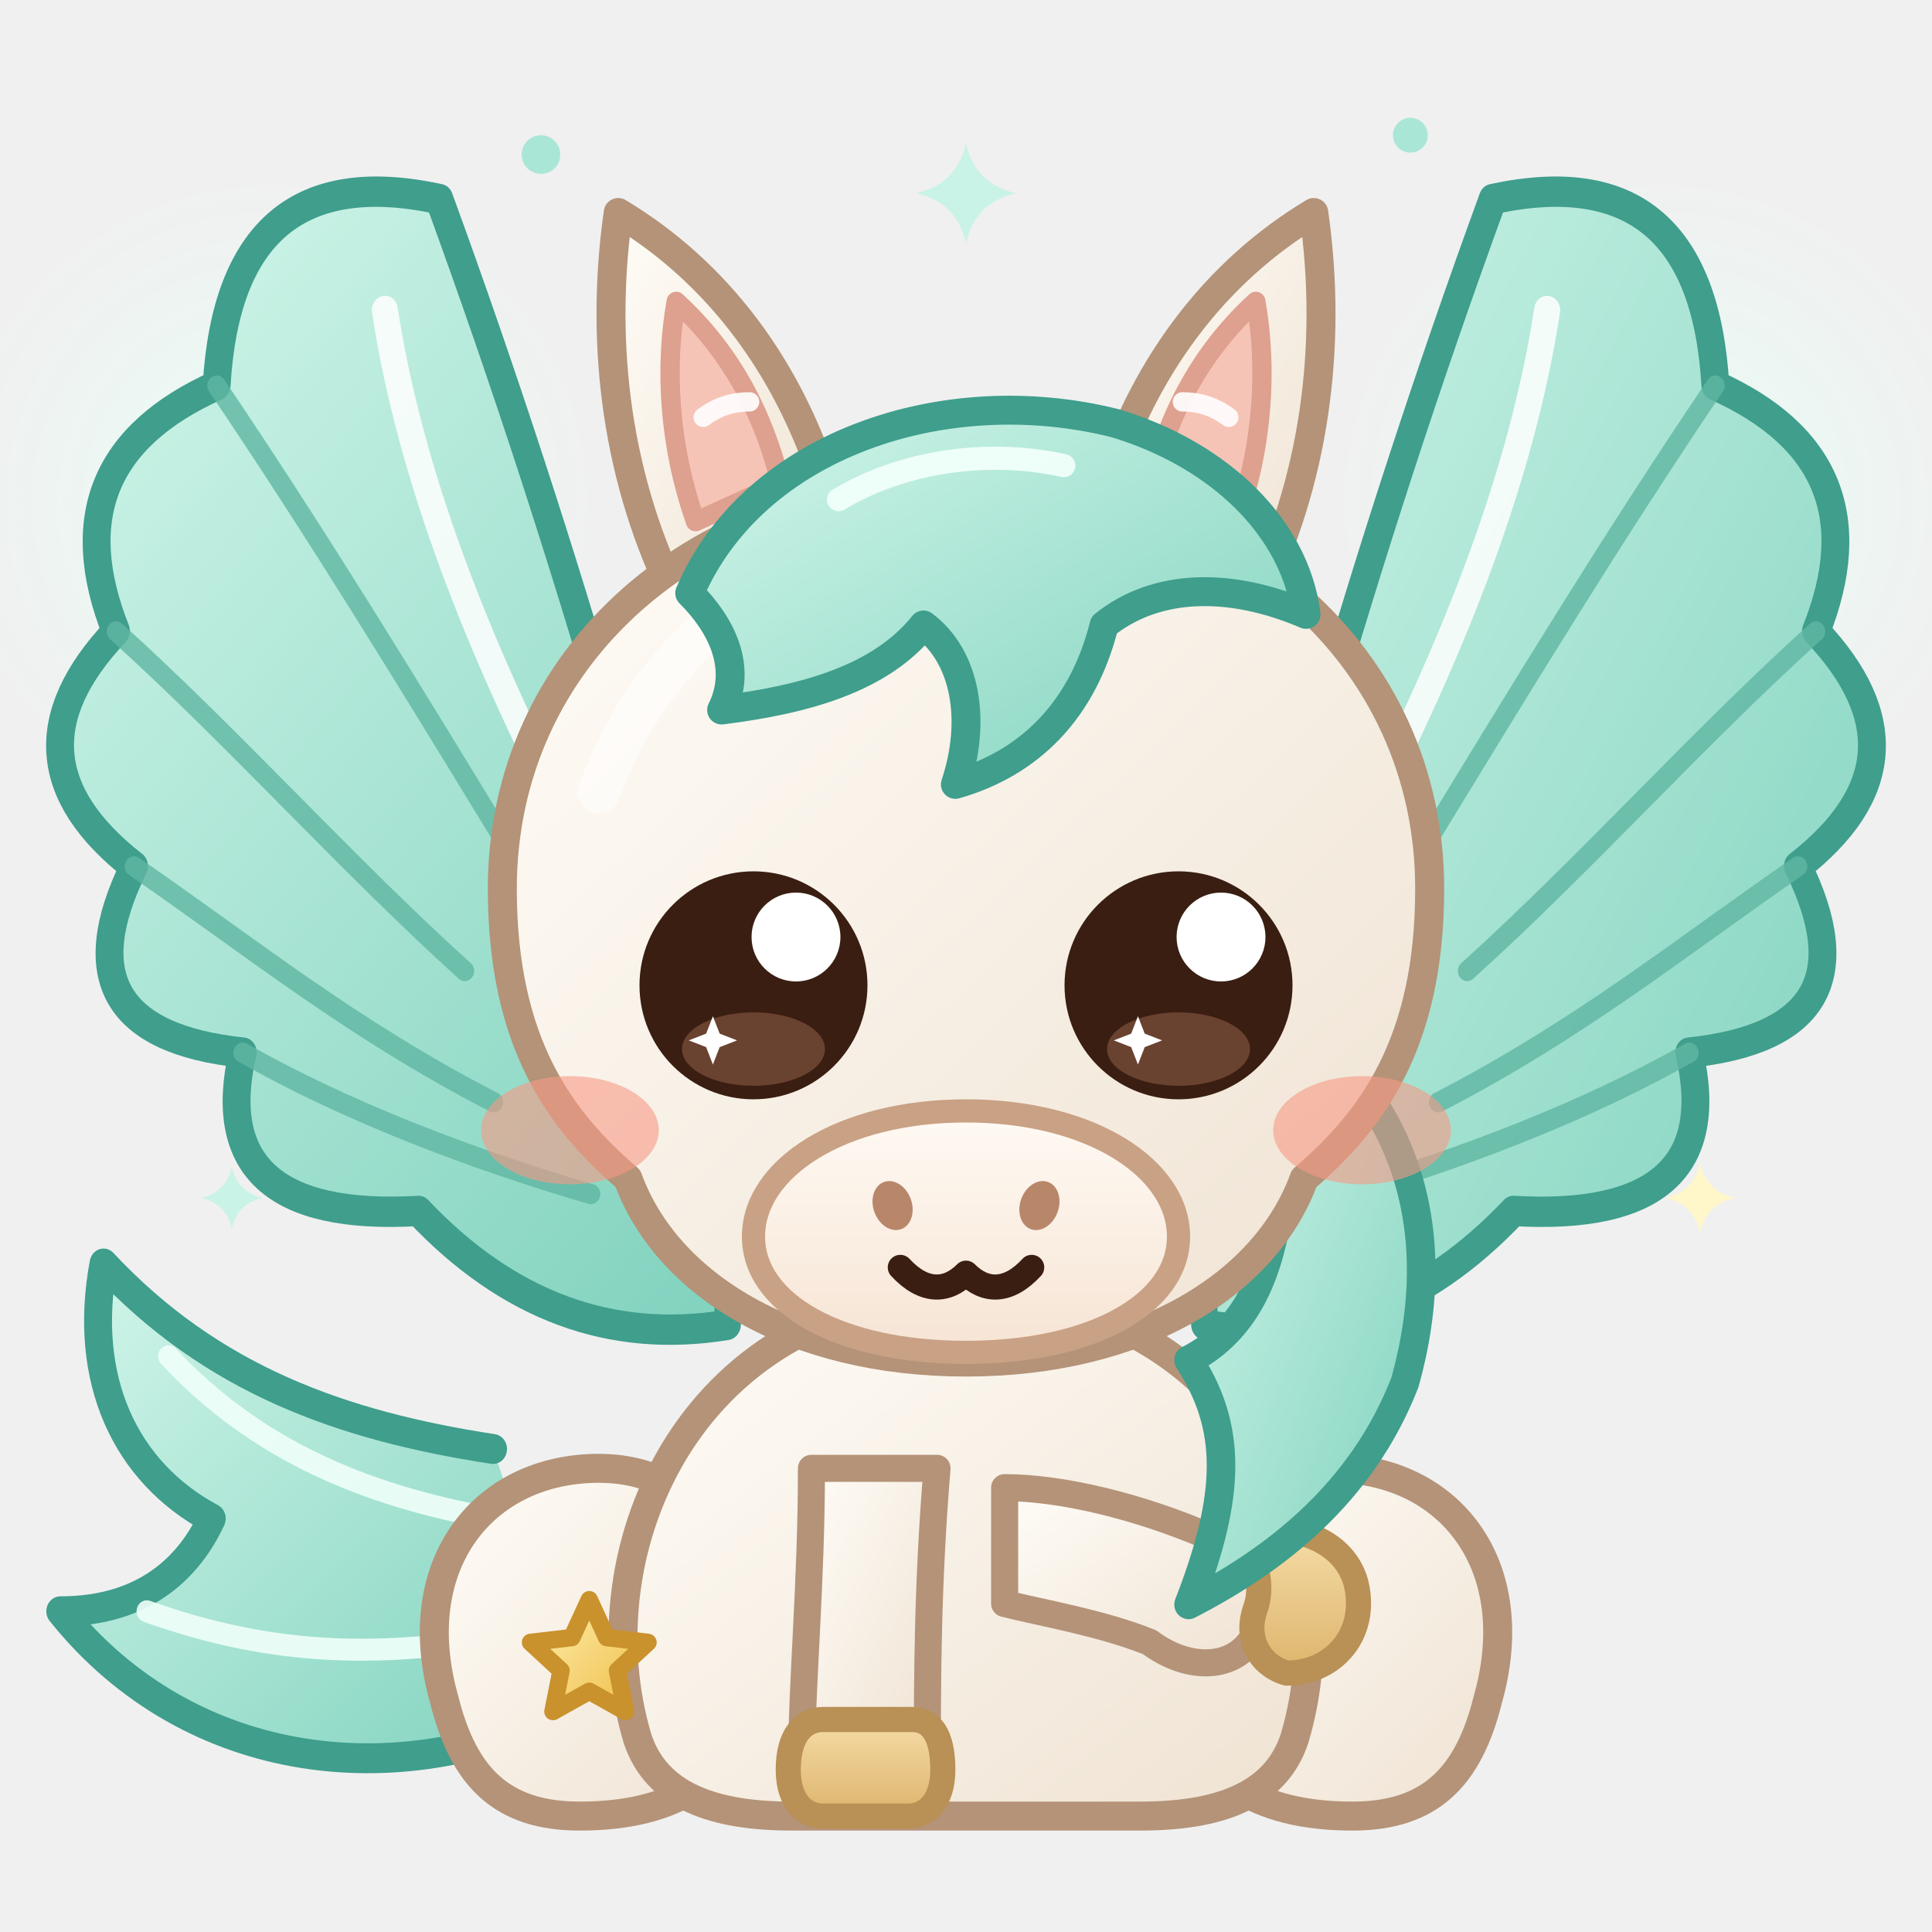
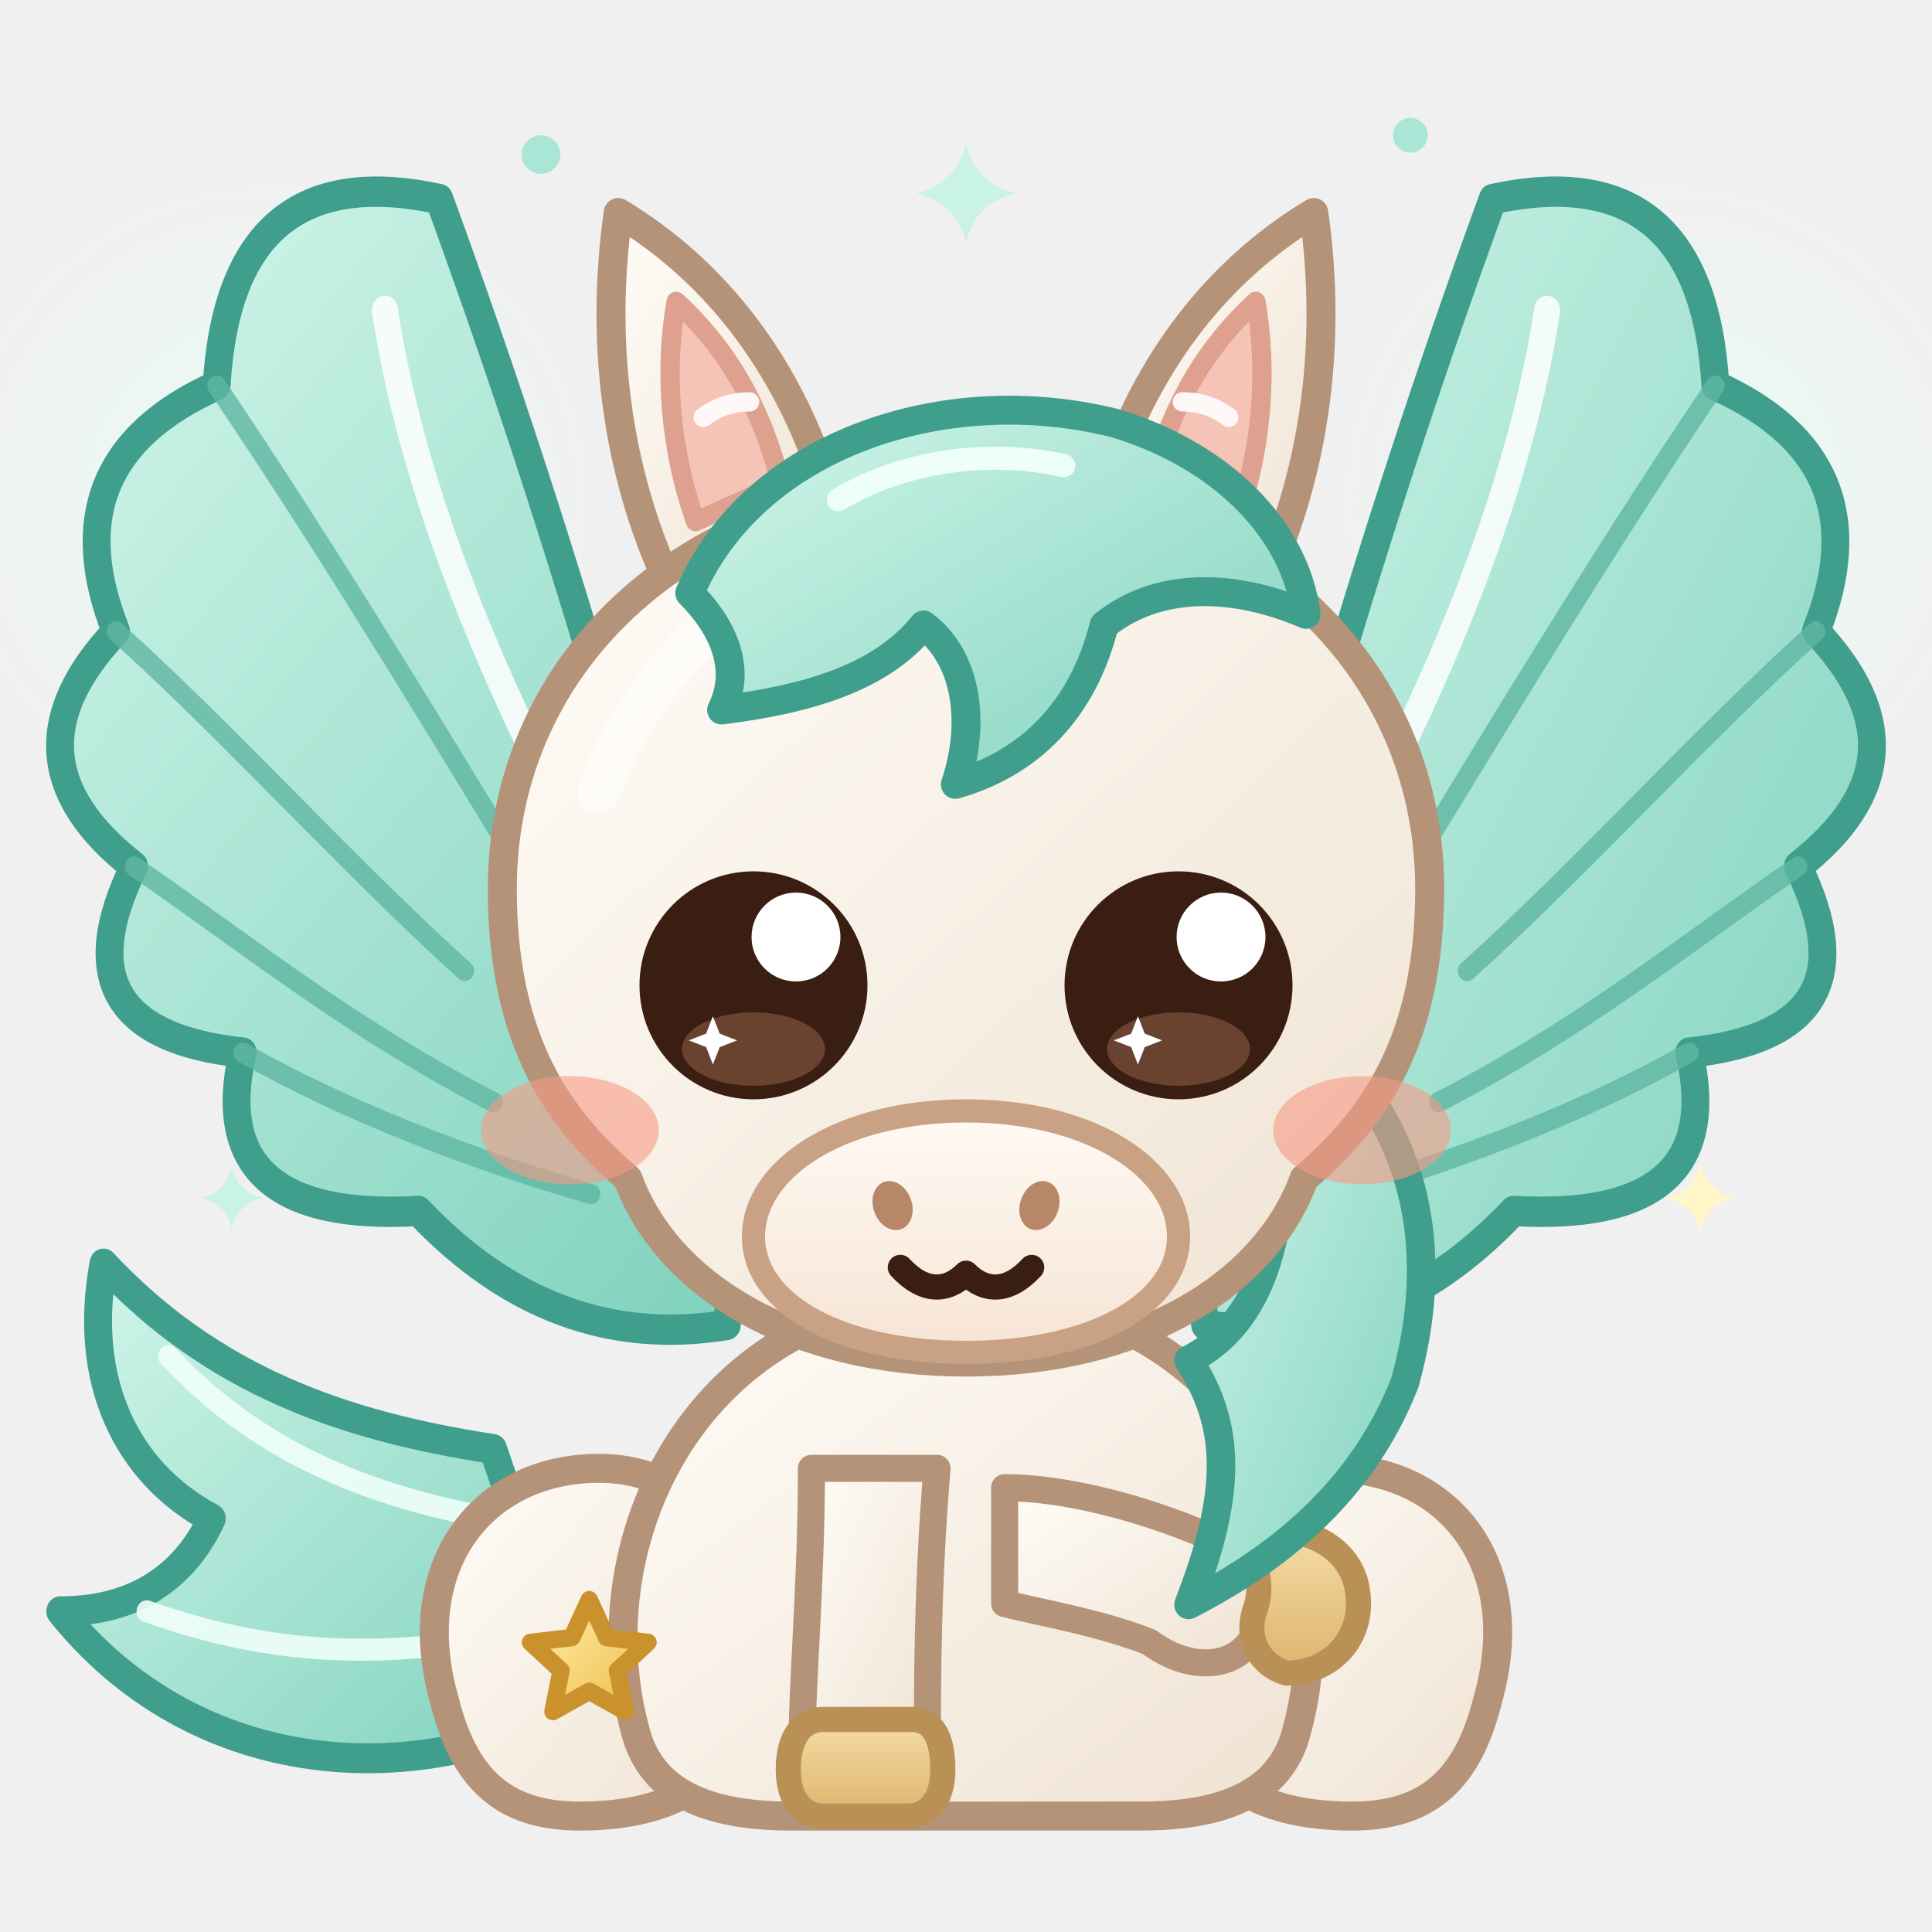
<svg xmlns="http://www.w3.org/2000/svg" viewBox="0 0 100 100" width="480" height="480">
  <defs>
    <linearGradient id="nimbus-f4-body" x1="0" y1="0" x2="1" y2="1">
      <stop offset="0" stop-color="#fffdf8" />
      <stop offset="1" stop-color="#efe2d2" />
    </linearGradient>
    <linearGradient id="nimbus-f4-mint" x1="0" y1="0" x2="1" y2="1">
      <stop offset="0" stop-color="#d2f6ea" />
      <stop offset="1" stop-color="#80d2be" />
    </linearGradient>
    <linearGradient id="nimbus-f4-muzzle" x1="0" y1="0" x2="0" y2="1">
      <stop offset="0" stop-color="#fffaf4" />
      <stop offset="1" stop-color="#f6e4d4" />
    </linearGradient>
    <linearGradient id="nimbus-f4-hoof" x1="0" y1="0" x2="0" y2="1">
      <stop offset="0" stop-color="#f5dca6" />
      <stop offset="1" stop-color="#ddb46c" />
    </linearGradient>
    <radialGradient id="nimbus-f4-glow">
      <stop offset="0" stop-color="#e8fff7" stop-opacity=".85" />
      <stop offset="1" stop-color="#e8fff7" stop-opacity="0" />
    </radialGradient>
    <linearGradient id="nimbus-f4-gold" x1="0" y1="0" x2="1" y2="1">
      <stop offset="0" stop-color="#fff0b0" />
      <stop offset="1" stop-color="#eebc45" />
    </linearGradient>
  </defs>
  <circle cx="14" cy="26" r="17" fill="url(#nimbus-f4-glow)" />
  <circle cx="86" cy="26" r="17" fill="url(#nimbus-f4-glow)" />
  <g>
    <g transform="translate(38 65) rotate(6) scale(1.1 1.2) translate(-38 -65)">
      <path d="M38 63C33 50 27 36 19 21Q9 20 9.5 30Q2 34 6 41Q1 47 8 51Q5 58.5 14 58.5Q13 66 23 64.5Q30 70 38 68Z" fill="url(#nimbus-f4-mint)" stroke="#3f9e8c" stroke-width="1.31" stroke-linejoin="round" stroke-linecap="round" />
      <path d="M9.5 30C15 36 20 42 25 48M6 41C12 45 18 50 24 54M8 51C14 54 19 57 26 59.5M14 58.5C19 60.5 25 62 31 63" fill="none" stroke="#5fb7a3" stroke-width="0.87" stroke-linecap="round" stroke-linejoin="round" opacity="0.8" />
      <path d="M17 26C19 33 23 40 28 47" fill="none" stroke="#fff" stroke-width="1.22" stroke-linecap="round" stroke-linejoin="round" opacity="0.85" />
    </g>
    <g transform="translate(62 65) rotate(-6) scale(1.1 1.2) translate(-62 -65)">
      <path d="M62 63C67 50 73 36 81 21Q91 20 90.5 30Q98 34 94 41Q99 47 92 51Q95 58.5 86 58.5Q87 66 77 64.5Q70 70 62 68Z" fill="url(#nimbus-f4-mint)" stroke="#3f9e8c" stroke-width="1.31" stroke-linejoin="round" stroke-linecap="round" />
      <path d="M90.5 30C85 36 80 42 75 48M94 41C88 45 82 50 76 54M92 51C86 54 81 57 74 59.5M86 58.5C81 60.5 75 62 69 63" fill="none" stroke="#5fb7a3" stroke-width="0.87" stroke-linecap="round" stroke-linejoin="round" opacity="0.8" />
      <path d="M83 26C81 33 77 40 72 47" fill="none" stroke="#fff" stroke-width="1.22" stroke-linecap="round" stroke-linejoin="round" opacity="0.85" />
    </g>
    <g transform="translate(30 87) scale(1.12 1.2) translate(-30 -87)">
-       <path d="M30 88C22 92 12 91 6 84 10 84 12 82 13 80 9 78 7 74 8 69 13 74 19 76 26 77 30 80Z" fill="url(#nimbus-f4-mint)" stroke="#3f9e8c" stroke-width="1.29" stroke-linejoin="round" stroke-linecap="round" />
+       <path d="M30 88C22 92 12 91 6 84 10 84 12 82 13 80 9 78 7 74 8 69 13 74 19 76 26 77Z" fill="url(#nimbus-f4-mint)" stroke="#3f9e8c" stroke-width="1.29" stroke-linejoin="round" stroke-linecap="round" />
      <path d="M11 73C15 77 20 79 26 80M10 84C16 86 21 86 27 85" fill="none" stroke="#f0fffa" stroke-width="0.949" stroke-linecap="round" stroke-linejoin="round" opacity="0.9" />
    </g>
    <path d="M23 88C21 81 25 76 31 76 37 76 40 82 39 88 38 92 35 94 30 94 26 94 24 92 23 88Z" fill="url(#nimbus-f4-body)" stroke="#b49378" stroke-width="1.5" stroke-linejoin="round" stroke-linecap="round" />
    <path d="M77 88C79 81 75 76 69 76 63 76 60 82 61 88 62 92 65 94 70 94 74 94 76 92 77 88Z" fill="url(#nimbus-f4-body)" stroke="#b49378" stroke-width="1.5" stroke-linejoin="round" stroke-linecap="round" />
    <path d="M33 90C30 80 36 67 50 67 64 67 70 80 67 90 66 93 63 94 59 94H41C37 94 34 93 33 90Z" fill="url(#nimbus-f4-body)" stroke="#b49378" stroke-width="1.5" stroke-linejoin="round" stroke-linecap="round" />
    <path d="M42 76C42 82 41.5 87 41.5 91H48C48 87 48 82 48.5 76Z" fill="url(#nimbus-f4-body)" stroke="#b49378" stroke-width="1.4" stroke-linejoin="round" stroke-linecap="round" />
    <path d="M40.8 91.6C40.8 89.8 41.6 89 42.6 89H47.2C48.2 89 48.8 89.8 48.8 91.6 48.8 93.2 48 94 47 94H42.6C41.6 94 40.8 93.2 40.8 91.6Z" fill="url(#nimbus-f4-hoof)" stroke="#b99055" stroke-width="1.3" stroke-linejoin="round" stroke-linecap="round" />
    <path d="M52 77C55 77 59 78 62.5 79.5 65 80.5 66 82 65 84.5 64 86.5 61.5 86.5 59.5 85 57 84 54 83.5 52 83Z" fill="url(#nimbus-f4-body)" stroke="#b49378" stroke-width="1.4" stroke-linejoin="round" stroke-linecap="round" />
    <path d="M64.2 79.6C66.6 78.6 69.6 79.6 70.2 82 70.8 84.6 69 86.6 66.6 86.6 65.2 86.2 64.4 84.8 65 83.2 65.4 82 65 80.6 64.2 79.6Z" fill="url(#nimbus-f4-hoof)" stroke="#b99055" stroke-width="1.3" stroke-linejoin="round" stroke-linecap="round" />
    <path d="M30.50 82.80L31.40 84.76L33.54 85.01L31.96 86.47L32.38 88.59L30.50 87.54L28.62 88.59L29.04 86.47L27.46 85.01L29.60 84.76Z" fill="url(#nimbus-f4-gold)" stroke="#c9922c" stroke-width="0.9" stroke-linejoin="round" />
    <path d="M35 31C32 25 31 18 32 11 37 14 41 19 43 26Z" fill="url(#nimbus-f4-body)" stroke="#b49378" stroke-width="1.5" stroke-linejoin="round" stroke-linecap="round" />
    <path d="M65 31C68 25 69 18 68 11 63 14 59 19 57 26Z" fill="url(#nimbus-f4-body)" stroke="#b49378" stroke-width="1.5" stroke-linejoin="round" stroke-linecap="round" />
    <path d="M36 27C34.6 23 34.4 19 35 15.6 37.6 18 39.4 21 40.4 25Z" fill="#f6c4b6" stroke="#dea08f" stroke-width="1" stroke-linejoin="round" stroke-linecap="round" />
    <path d="M64 27C65.4 23 65.6 19 65 15.6 62.4 18 60.6 21 59.6 25Z" fill="#f6c4b6" stroke="#dea08f" stroke-width="1" stroke-linejoin="round" stroke-linecap="round" />
    <path d="M36.4 21.6c.8-.6 1.6-.8 2.4-.8M63.6 21.6c-.8-.6-1.6-.8-2.4-.8" fill="none" stroke="#fff" stroke-width="1" stroke-linecap="round" stroke-linejoin="round" opacity="0.9" />
    <g transform="translate(66 52) scale(1.12 1.15) translate(-66 -52)">
      <path d="M66 52C72 56 74 62 72 69 70 74 66 77 62 79 64 74 64 71 62 68 66 66 67 61 66 52Z" fill="url(#nimbus-f4-mint)" stroke="#3f9e8c" stroke-width="1.32" stroke-linejoin="round" stroke-linecap="round" />
    </g>
    <path d="M50 25C64 25 74 34 74 46 74 54 71 58 67.5 61 65.5 66.5 59 70.5 50 70.5 41 70.5 34.5 66.5 32.5 61 29 58 26 54 26 46 26 34 36 25 50 25Z" fill="url(#nimbus-f4-body)" stroke="#b49378" stroke-width="1.5" stroke-linejoin="round" stroke-linecap="round" />
    <path d="M31 41c3-8 9-12 16-13" fill="none" stroke="#fff" stroke-width="2.2" stroke-linecap="round" stroke-linejoin="round" opacity="0.5" />
    <path d="M50 57.5C56.5 57.5 61 60.5 61 64 61 67.5 56.5 70 50 70 43.5 70 39 67.5 39 64 39 60.5 43.5 57.5 50 57.5Z" fill="url(#nimbus-f4-muzzle)" stroke="#c9a184" stroke-width="1.2" stroke-linejoin="round" stroke-linecap="round" />
    <ellipse cx="46.2" cy="62.4" rx="1" ry="1.3" fill="#b8876a" transform="rotate(-20 46.2 62.4)" />
    <ellipse cx="53.8" cy="62.4" rx="1" ry="1.3" fill="#b8876a" transform="rotate(20 53.8 62.4)" />
    <path d="M46.6 65.6c1.2 1.3 2.4 1.3 3.4.3 1 1 2.2 1 3.4-.3" fill="none" stroke="#3a1e12" stroke-width="1.3" stroke-linecap="round" stroke-linejoin="round" opacity="1" />
    <g transform="translate(50 34) scale(1.1 1.1) translate(-50 -34)">
      <path d="M37 31C40 24 49 21 57 23 62 24.5 65.5 28 66 32 62.5 30.5 59 30.5 56.5 32.5 55.5 36.5 53 39 49.5 40 50.5 37 50 34 48 32.5 46 35 42.5 36 38.5 36.5 39.5 34.5 38.5 32.5 37 31Z" fill="url(#nimbus-f4-mint)" stroke="#3f9e8c" stroke-width="1.36" stroke-linejoin="round" stroke-linecap="round" />
      <path d="M44 26.6c3-1.8 7-2.4 10.6-1.6" fill="none" stroke="#f0fffa" stroke-width="1.09" stroke-linecap="round" stroke-linejoin="round" opacity="0.95" />
    </g>
    <circle cx="39" cy="51" r="5.9" fill="#3a1e12" />
    <ellipse cx="39" cy="54.3" rx="3.7" ry="1.9" fill="#8a5a44" opacity=".6" />
    <circle cx="41.2" cy="48.5" r="2.3" fill="#fff" />
    <path d="M36.9 52.6l.35 .9.9 .35-.9 .35-.35 .9-.35-.9-.9-.35.9-.35z" fill="#fff" />
    <circle cx="61" cy="51" r="5.9" fill="#3a1e12" />
    <ellipse cx="61" cy="54.3" rx="3.7" ry="1.9" fill="#8a5a44" opacity=".6" />
    <circle cx="63.2" cy="48.5" r="2.3" fill="#fff" />
    <path d="M58.9 52.6l.35 .9.9 .35-.9 .35-.35 .9-.35-.9-.9-.35.9-.35z" fill="#fff" />
    <ellipse cx="29.5" cy="58.5" rx="4.6" ry="2.8" fill="#f79a86" opacity=".6" />
    <ellipse cx="70.5" cy="58.5" rx="4.6" ry="2.8" fill="#f79a86" opacity=".6" />
  </g>
  <path d="M50 7.4Q50.468 9.532 52.6 10Q50.468 10.468 50 12.6Q49.532 10.468 47.4 10Q49.532 9.532 50 7.4Z" fill="#c9f3e6" opacity="1" />
  <path d="M88 60.2Q88.324 61.676 89.8 62Q88.324 62.324 88 63.8Q87.676 62.324 86.2 62Q87.676 61.676 88 60.2Z" fill="#fff6c9" opacity="1" />
  <path d="M12 60.4Q12.288 61.712 13.6 62Q12.288 62.288 12 63.6Q11.712 62.288 10.4 62Q11.712 61.712 12 60.4Z" fill="#c9f3e6" opacity="1" />
  <circle cx="28" cy="8" r="1" fill="#a9e6d6" />
  <circle cx="73" cy="7" r=".9" fill="#a9e6d6" />
</svg>
